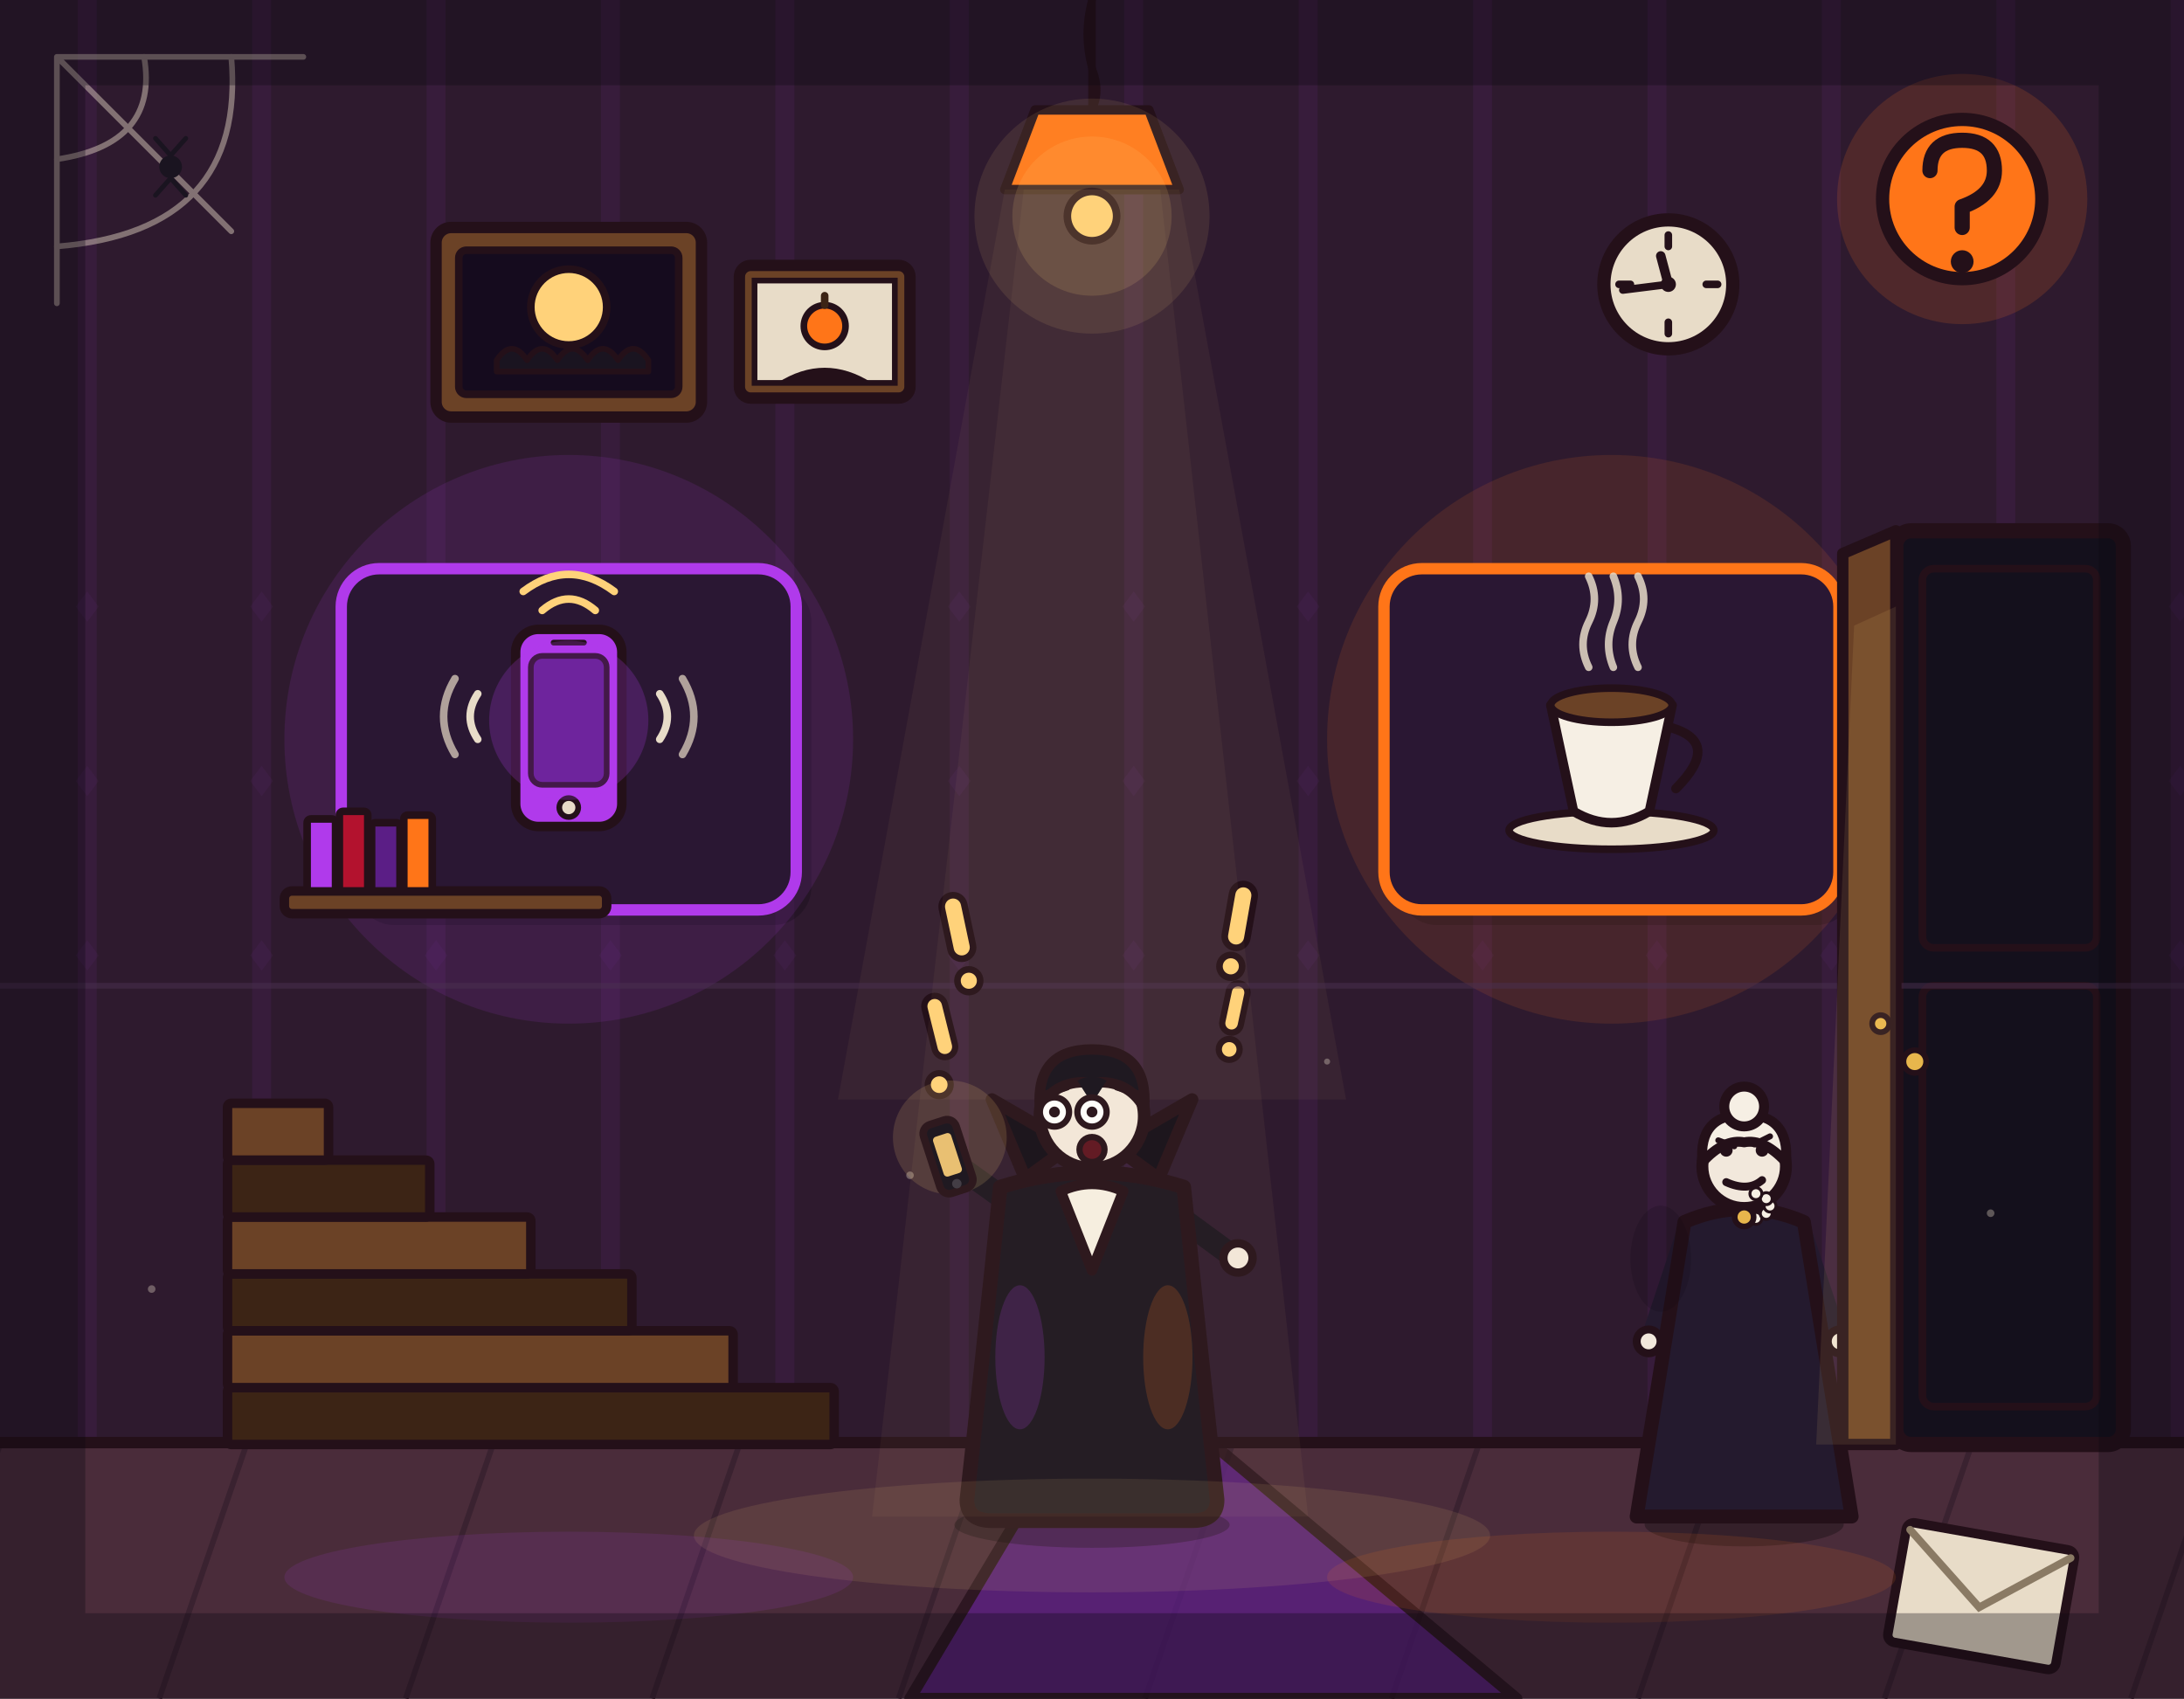
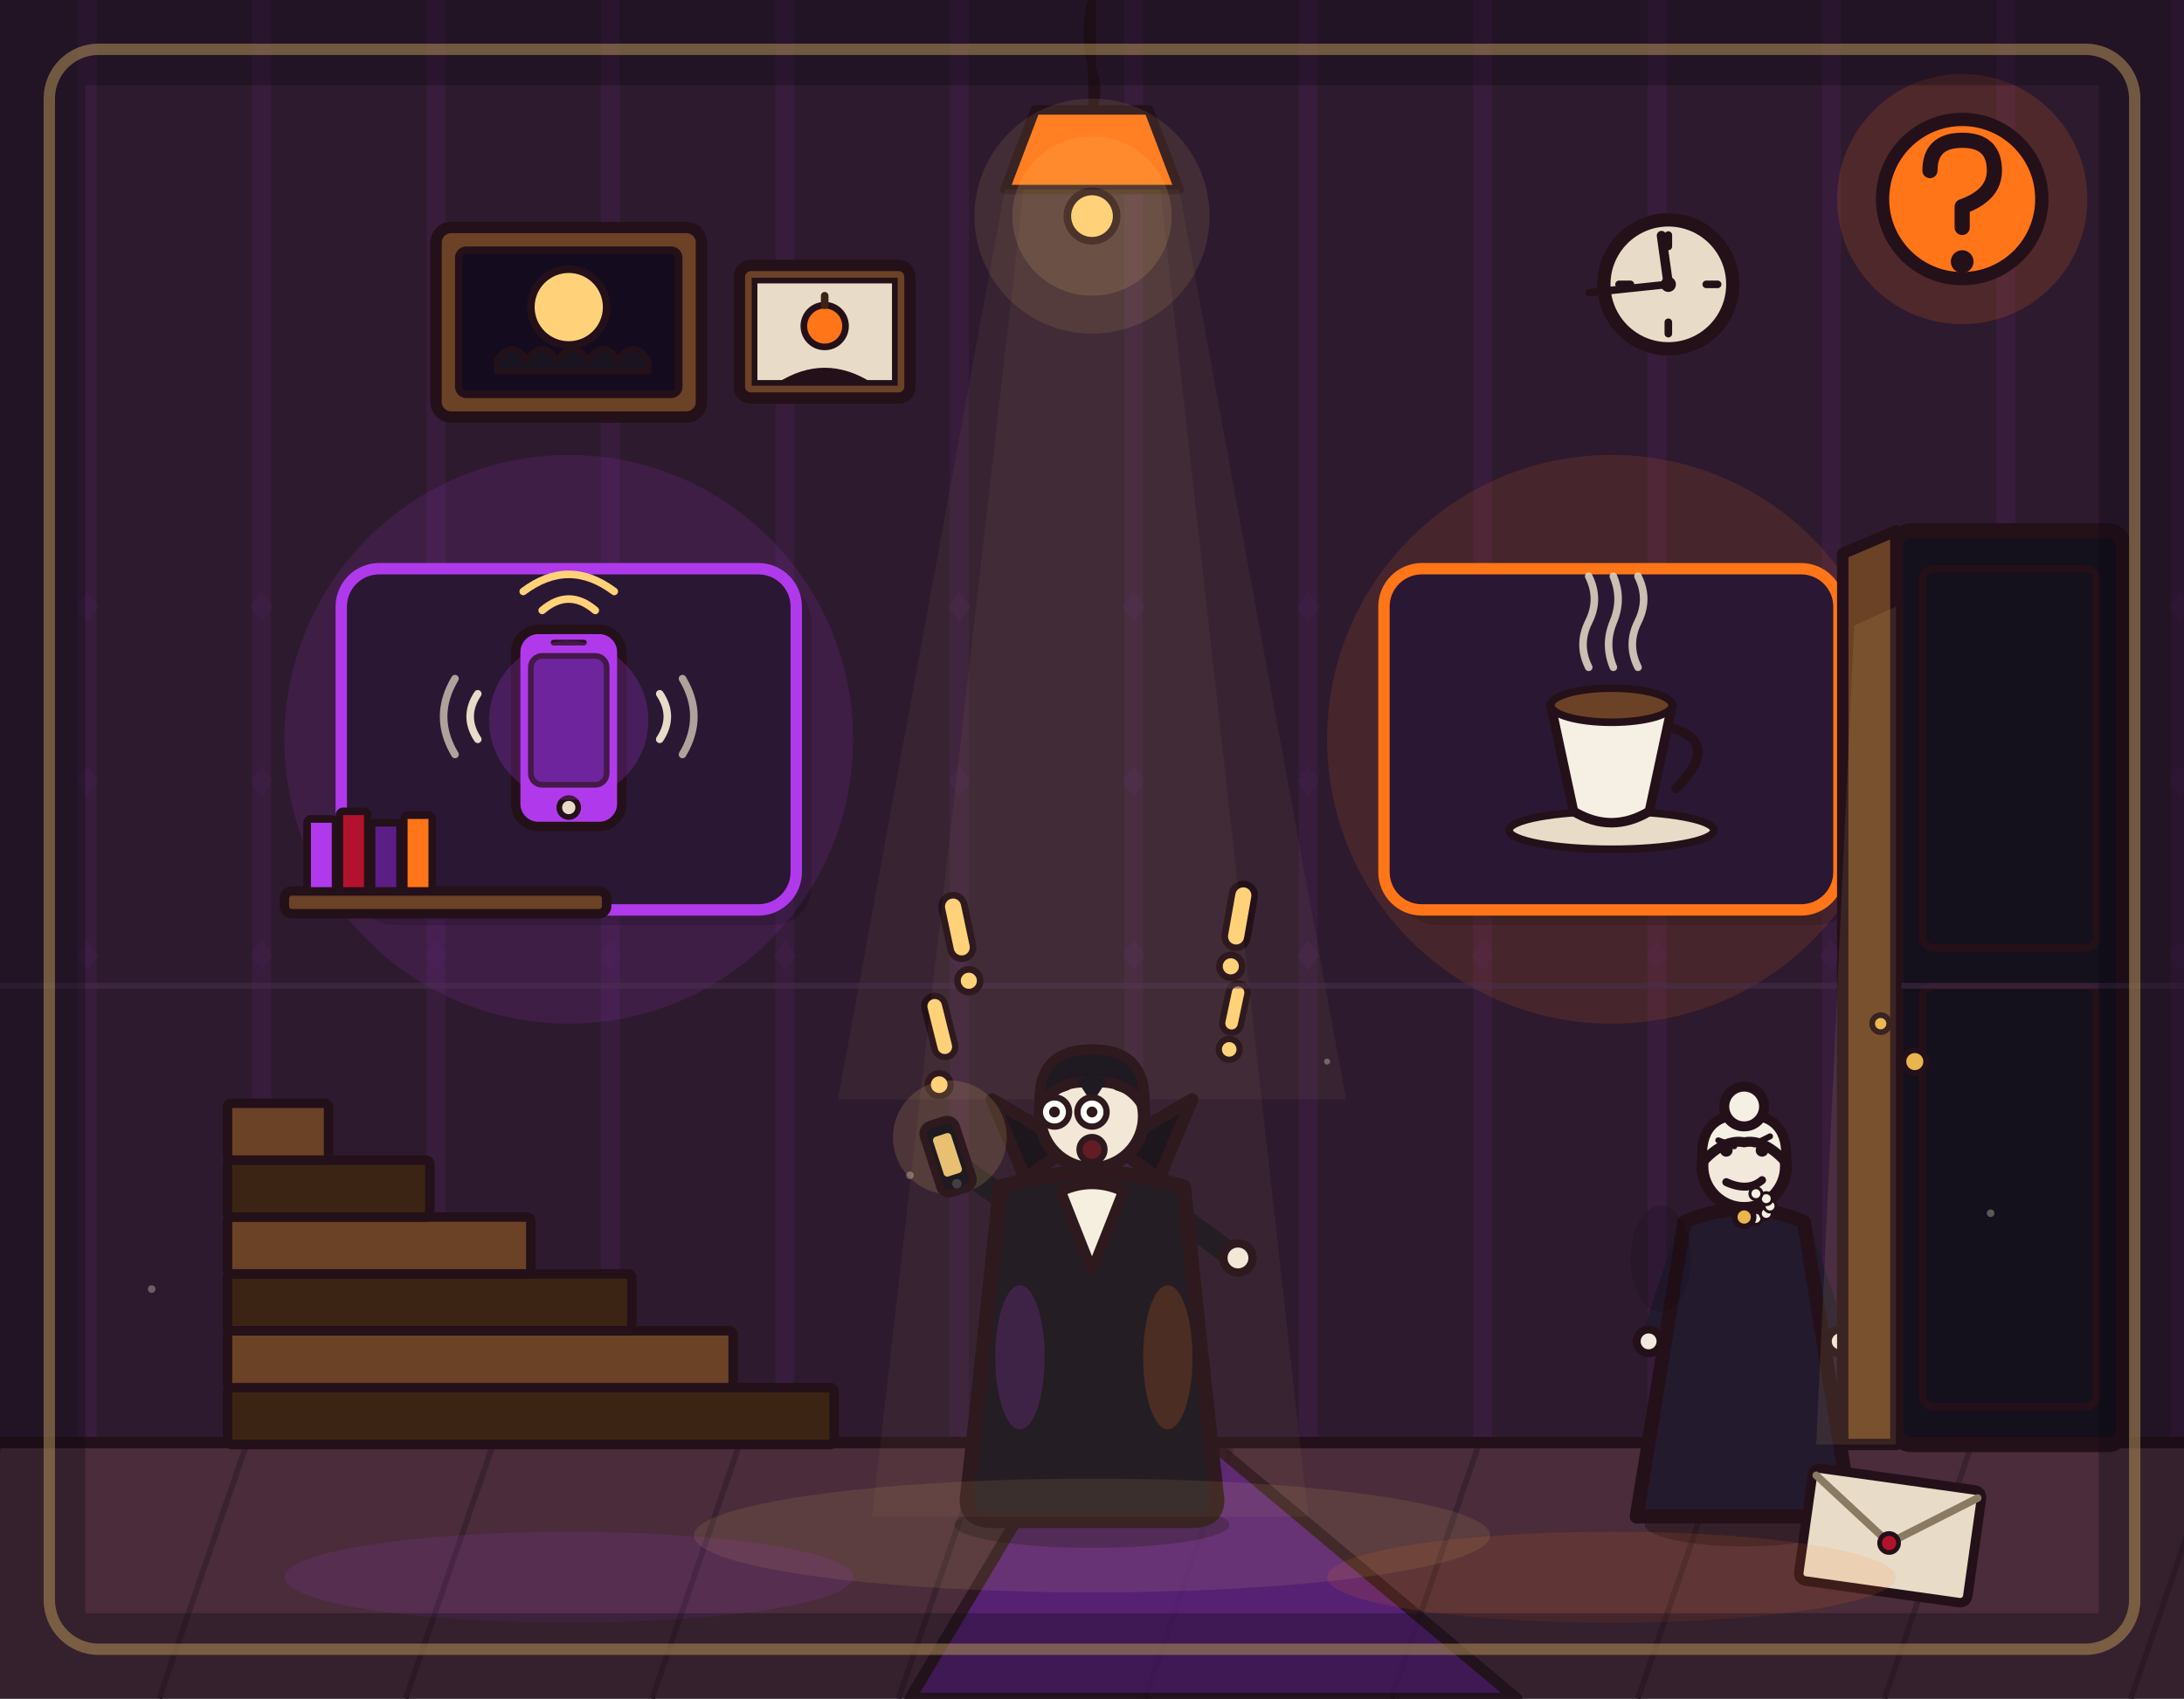
<svg xmlns="http://www.w3.org/2000/svg" viewBox="0 0 1152 896" width="1152" height="896">
  <rect x="0" y="0" width="1152" height="896" fill="#2e1a2e" />
  <path d="M46 0V762M138 0V762M230 0V762M322 0V762M414 0V762M506 0V762M598 0V762M690 0V762M782 0V762M874 0V762M966 0V762M1058 0V762M1150 0V762" stroke="#b03aeb" stroke-width="10" opacity=".07" fill="none" />
  <path d="M46 312 L52 320 L46 328 L40 320 Z M138 312 L144 320 L138 328 L132 320 Z M230 312 L236 320 L230 328 L224 320 Z M322 312 L328 320 L322 328 L316 320 Z M414 312 L420 320 L414 328 L408 320 Z M506 312 L512 320 L506 328 L500 320 Z M598 312 L604 320 L598 328 L592 320 Z M690 312 L696 320 L690 328 L684 320 Z M782 312 L788 320 L782 328 L776 320 Z M874 312 L880 320 L874 328 L868 320 Z M966 312 L972 320 L966 328 L960 320 Z M1058 312 L1064 320 L1058 328 L1052 320 Z M1150 312 L1156 320 L1150 328 L1144 320 Z M46 404 L52 412 L46 420 L40 412 Z M138 404 L144 412 L138 420 L132 412 Z M230 404 L236 412 L230 420 L224 412 Z M322 404 L328 412 L322 420 L316 412 Z M414 404 L420 412 L414 420 L408 412 Z M506 404 L512 412 L506 420 L500 412 Z M598 404 L604 412 L598 420 L592 412 Z M690 404 L696 412 L690 420 L684 412 Z M782 404 L788 412 L782 420 L776 412 Z M874 404 L880 412 L874 420 L868 412 Z M966 404 L972 412 L966 420 L960 412 Z M1058 404 L1064 412 L1058 420 L1052 412 Z M1150 404 L1156 412 L1150 420 L1144 412 Z M46 496 L52 504 L46 512 L40 504 Z M138 496 L144 504 L138 512 L132 504 Z M230 496 L236 504 L230 512 L224 504 Z M322 496 L328 504 L322 512 L316 504 Z M414 496 L420 504 L414 512 L408 504 Z M506 496 L512 504 L506 512 L500 504 Z M598 496 L604 504 L598 512 L592 504 Z M690 496 L696 504 L690 512 L684 504 Z M782 496 L788 504 L782 512 L776 504 Z M874 496 L880 504 L874 512 L868 504 Z M966 496 L972 504 L966 512 L960 504 Z M1058 496 L1064 504 L1058 512 L1052 504 Z M1150 496 L1156 504 L1150 512 L1144 504 Z" fill="#b03aeb" opacity=".05" />
  <line x1="576" y1="0" x2="576" y2="58" stroke="#241019" stroke-width="4" stroke-linecap="round" />
  <path d="M546 58 L606 58 L622 100 L530 100 Z" fill="#ff7518" stroke="#241019" stroke-width="5" stroke-linejoin="round" />
  <circle cx="576" cy="114" r="42" fill="#ffd27a" opacity=".14" stroke="none" />
  <circle cx="576" cy="114" r="13" fill="#ffd27a" stroke="#241019" stroke-width="4" />
  <path d="M530 100 L622 100 L710 580 L442 580 Z" fill="#ffd27a" opacity=".05" stroke="none" />
  <g>
    <rect x="230" y="120" width="140" height="100" rx="8" fill="#6b4226" stroke="#241019" stroke-width="6" stroke-linejoin="round" />
    <rect x="242" y="132" width="116" height="76" rx="4" fill="#150b1e" stroke="#241019" stroke-width="4" />
    <circle cx="300" cy="162" r="20" fill="#ffd27a" stroke="#241019" stroke-width="4" />
    <path d="M262 190 Q270 178 278 190 Q286 178 294 190 Q302 178 310 190 Q318 178 326 190 Q334 178 342 190 L342 196 L262 196 Z" fill="#1a1420" stroke="#241019" stroke-width="3" stroke-linejoin="round" />
  </g>
  <rect x="0" y="760" width="1152" height="136" fill="#4a2c3a" />
  <path d="M0 762 L-46 896M130 762 L84 896M260 762 L214 896M390 762 L344 896M520 762 L474 896M650 762 L604 896M780 762 L734 896M910 762 L864 896M1040 762 L994 896M1170 762 L1124 896" stroke="#3a2230" stroke-width="3" fill="none" />
  <line x1="0" y1="761" x2="1152" y2="761" stroke="#241019" stroke-width="6" stroke-linecap="round" />
  <path d="M480 896 L560 762 L640 762 L800 896 Z" fill="#5b1e86" stroke="#241019" stroke-width="6" stroke-linejoin="round" opacity=".75" />
  <rect x="120" y="732" width="320" height="30" rx="2" fill="#3c2415" stroke="#241019" stroke-width="5" stroke-linejoin="round" />
  <rect x="120" y="702" width="266.7" height="30" rx="2" fill="#6b4226" stroke="#241019" stroke-width="5" stroke-linejoin="round" />
  <rect x="120" y="672" width="213.3" height="30" rx="2" fill="#3c2415" stroke="#241019" stroke-width="5" stroke-linejoin="round" />
  <rect x="120" y="642" width="160" height="30" rx="2" fill="#6b4226" stroke="#241019" stroke-width="5" stroke-linejoin="round" />
  <rect x="120" y="612" width="106.7" height="30" rx="2" fill="#3c2415" stroke="#241019" stroke-width="5" stroke-linejoin="round" />
  <rect x="120" y="582" width="53.3" height="30" rx="2" fill="#6b4226" stroke="#241019" stroke-width="5" stroke-linejoin="round" />
  <g>
    <rect x="1000" y="280" width="120" height="482" rx="8" fill="#14101c" stroke="#241019" stroke-width="8" stroke-linejoin="round" />
    <rect x="1014" y="300" width="92" height="200" rx="6" fill="none" stroke="#241019" stroke-width="4" />
    <rect x="1014" y="520" width="92" height="222" rx="6" fill="none" stroke="#241019" stroke-width="4" />
    <circle cx="1010" cy="560" r="6" fill="#e8b64c" stroke="#241019" stroke-width="3" />
  </g>
  <rect x="188" y="308" width="240" height="180" rx="20" fill="#0b0710" opacity=".25" />
  <circle cx="300" cy="390" r="150" fill="#b03aeb" opacity=".12" stroke="none" />
  <rect x="180" y="300" width="240" height="180" rx="20" fill="#2a1733" stroke="#b03aeb" stroke-width="6" stroke-linejoin="round" />
  <path d="M286 322 Q300 310 314 322" fill="none" stroke="#ffd27a" stroke-width="4" stroke-linecap="round" />
  <path d="M276 312 Q300 294 324 312" fill="none" stroke="#ffd27a" stroke-width="4" stroke-linecap="round" />
  <rect x="272" y="332" width="56" height="104" rx="12" fill="#b03aeb" stroke="#241019" stroke-width="5" stroke-linejoin="round" />
  <rect x="280" y="346" width="40" height="68" rx="6" fill="#5b1e86" stroke="#241019" stroke-width="3" />
  <line x1="292" y1="339" x2="308" y2="339" stroke="#241019" stroke-width="3" stroke-linecap="round" />
  <circle cx="300" cy="426" r="5" fill="#e8dcc8" stroke="#241019" stroke-width="3" />
  <path d="M252 366 Q244 378 252 390" fill="none" stroke="#e8dcc8" stroke-width="4" stroke-linecap="round" />
  <path d="M240 358 Q228 378 240 398" fill="none" stroke="#e8dcc8" stroke-width="4" stroke-linecap="round" opacity=".7" />
  <path d="M348 366 Q356 378 348 390" fill="none" stroke="#e8dcc8" stroke-width="4" stroke-linecap="round" />
  <path d="M360 358 Q372 378 360 398" fill="none" stroke="#e8dcc8" stroke-width="4" stroke-linecap="round" opacity=".7" />
  <rect x="738" y="308" width="240" height="180" rx="20" fill="#0b0710" opacity=".25" />
  <circle cx="850" cy="390" r="150" fill="#ff7518" opacity=".12" stroke="none" />
  <rect x="730" y="300" width="240" height="180" rx="20" fill="#2a1733" stroke="#ff7518" stroke-width="6" stroke-linejoin="round" />
  <path d="M838 352 Q832 340 838 328 Q844 316 838 304" fill="none" stroke="#e8dcc8" stroke-width="4" stroke-linecap="round" opacity=".85" />
  <path d="M864 352 Q858 340 864 328 Q870 316 864 304" fill="none" stroke="#e8dcc8" stroke-width="4" stroke-linecap="round" opacity=".85" />
  <ellipse cx="850" cy="438" rx="54" ry="10" fill="#e8dcc8" stroke="#241019" stroke-width="4" stroke-linejoin="round" />
  <path d="M818 372 L830 428 Q850 440 870 428 L882 372 Z" fill="#f6efe4" stroke="#241019" stroke-width="5" stroke-linejoin="round" />
  <ellipse cx="850" cy="372" rx="32" ry="9" fill="#6b4226" stroke="#241019" stroke-width="4" />
  <path d="M882 384 Q908 392 884 416" fill="none" stroke="#241019" stroke-width="5" stroke-linecap="round" />
  <g transform="translate(576 800) scale(1.1)">
    <ellipse cx="0" cy="4" rx="66" ry="11" fill="#000000" stroke="none" opacity=".28" />
    <rect x="-78" y="-250" width="10" height="30" rx="5" fill="#ffd27a" stroke="#241019" stroke-width="3" transform="rotate(-14 -73 -235)" />
    <circle cx="-80" cy="-208" r="5.5" fill="#ffd27a" stroke="#241019" stroke-width="3" transform="rotate(-14 -73 -235)" />
    <rect x="64" y="-256" width="9" height="24" rx="4.5" fill="#ffd27a" stroke="#241019" stroke-width="3" transform="rotate(12 68 -244)" />
    <circle cx="70" cy="-224" r="5" fill="#ffd27a" stroke="#241019" stroke-width="3" transform="rotate(12 68 -244)" />
    <path d="M-64 -182 Q-57 -170 -64 -164 Q-71 -170 -64 -182 Z" fill="#e8dcc8" stroke="#241019" stroke-width="3" stroke-linejoin="round" />
    <path d="M-8 -62 L26 -44 L36 -6" fill="none" stroke="#241a2e" stroke-width="15" stroke-linecap="round" stroke-linejoin="round" />
    <path d="M10 -62 L-22 -40 L-34 -10" fill="none" stroke="#241a2e" stroke-width="15" stroke-linecap="round" stroke-linejoin="round" />
    <ellipse cx="38" cy="-4" rx="14" ry="7" fill="#14101c" stroke="#241019" stroke-width="4" stroke-linejoin="round" />
    <ellipse cx="-36" cy="-8" rx="14" ry="7" fill="#14101c" stroke="#241019" stroke-width="4" stroke-linejoin="round" />
    <path d="M36 -148 L66 -126" fill="none" stroke="#1a1420" stroke-width="11" stroke-linecap="round" />
    <circle cx="70" cy="-124" r="7" fill="#f2e8dc" stroke="#241019" stroke-width="4" stroke-linejoin="round" />
    <path d="M-36 -148 L-64 -168" fill="none" stroke="#1a1420" stroke-width="11" stroke-linecap="round" />
    <circle cx="-68" cy="-170" r="7" fill="#f2e8dc" stroke="#241019" stroke-width="4" stroke-linejoin="round" />
    <path d="M-44 -158 Q-52 -80 -60 -8 Q-60 2 -48 2 L48 2 Q60 2 60 -8 Q52 -80 44 -158 Q0 -172 -44 -158 Z" fill="#1a1420" stroke="#241019" stroke-width="7" stroke-linejoin="round" />
    <path d="M-32 -162 L-48 -200 L-10 -178 Z" fill="#120d18" stroke="#241019" stroke-width="6" stroke-linejoin="round" />
    <path d="M32 -162 L48 -200 L10 -178 Z" fill="#120d18" stroke="#241019" stroke-width="6" stroke-linejoin="round" />
    <path d="M-15 -156 L0 -118 L15 -156 Q0 -163 -15 -156 Z" fill="#f6efe4" stroke="#241019" stroke-width="5" stroke-linejoin="round" />
    <circle cx="0" cy="-192" r="25" fill="#f2e8dc" stroke="#241019" stroke-width="6" stroke-linejoin="round" />
    <path d="M-25 -196 Q-27 -224 0 -224 Q27 -224 25 -196 Q17 -210 0 -208 Q-17 -210 -25 -196 Z" fill="#14101c" stroke="#241019" stroke-width="5" stroke-linejoin="round" />
    <path d="M-7 -209 L0 -198 L7 -209 Q0 -213 -7 -209 Z" fill="#14101c" stroke="none" />
    <circle cx="-18" cy="-194" r="7" fill="#ffffff" stroke="#241019" stroke-width="3" />
    <circle cx="0" cy="-194" r="7" fill="#ffffff" stroke="#241019" stroke-width="3" />
    <circle cx="-18" cy="-194" r="2.6" fill="#241019" />
    <circle cx="0" cy="-194" r="2.6" fill="#241019" />
    <path d="M-24 -202 L-12 -206 M24 -202 L12 -206" stroke="#241019" stroke-width="3.4" stroke-linecap="round" fill="none" />
    <circle cx="0" cy="-176" r="6" fill="#5b1220" stroke="#241019" stroke-width="3" />
  </g>
  <g transform="translate(920 800) scale(1.05)">
    <ellipse cx="0" cy="4" rx="50" ry="11" fill="#000000" stroke="none" opacity=".28" />
    <path d="M-30 -140 L-46 -92" fill="none" stroke="#241a2e" stroke-width="10" stroke-linecap="round" />
    <circle cx="-48" cy="-88" r="6" fill="#f2e8dc" stroke="#241019" stroke-width="4" stroke-linejoin="round" />
    <path d="M30 -140 L46 -92" fill="none" stroke="#241a2e" stroke-width="10" stroke-linecap="round" />
    <circle cx="48" cy="-88" r="6" fill="#f2e8dc" stroke="#241019" stroke-width="4" stroke-linejoin="round" />
    <path d="M-30 -148 L-54 0 L54 0 L30 -148 Q0 -161 -30 -148 Z" fill="#241a2e" stroke="#241019" stroke-width="7" stroke-linejoin="round" />
    <circle cx="0" cy="-176" r="21" fill="#f2e8dc" stroke="#241019" stroke-width="6" stroke-linejoin="round" />
    <path d="M-21 -178 Q-23 -202 0 -202 Q23 -202 21 -178 Q10 -190 0 -188 Q-10 -190 -21 -178 Z" fill="#f6efe4" stroke="#241019" stroke-width="5" stroke-linejoin="round" />
    <circle cx="0" cy="-206" r="10" fill="#f6efe4" stroke="#241019" stroke-width="5" />
    <circle cx="5.9" cy="-149.8" r="3" fill="#f6efe4" stroke="#241019" stroke-width="1.5" />
    <circle cx="11.1" cy="-152.3" r="3" fill="#f6efe4" stroke="#241019" stroke-width="1.5" />
    <circle cx="13" cy="-156" r="3" fill="#f6efe4" stroke="#241019" stroke-width="1.5" />
    <circle cx="11.1" cy="-159.7" r="3" fill="#f6efe4" stroke="#241019" stroke-width="1.5" />
    <circle cx="5.9" cy="-162.2" r="3" fill="#f6efe4" stroke="#241019" stroke-width="1.5" />
    <circle cx="-9" cy="-184" r="3.2" fill="#241019" />
    <circle cx="9" cy="-184" r="3.2" fill="#241019" />
    <path d="M-13 -189 L-5 -186 M13 -191 L5 -187" stroke="#241019" stroke-width="3" stroke-linecap="round" fill="none" />
    <path d="M-9 -168 Q2 -163 9 -169" fill="none" stroke="#241019" stroke-width="4" stroke-linecap="round" />
  </g>
  <line x1="0" y1="520" x2="1152" y2="520" stroke="#4a3050" stroke-width="3" opacity=".5" fill="none" />
  <g>
    <circle cx="880" cy="150" r="34" fill="#e8dcc8" stroke="#241019" stroke-width="7" />
    <line x1="880" y1="124" x2="880" y2="130" stroke="#241019" stroke-width="4" stroke-linecap="round" />
    <line x1="906" y1="150" x2="900" y2="150" stroke="#241019" stroke-width="4" stroke-linecap="round" />
    <line x1="880" y1="176" x2="880" y2="170" stroke="#241019" stroke-width="4" stroke-linecap="round" />
    <line x1="854" y1="150" x2="860" y2="150" stroke="#241019" stroke-width="4" stroke-linecap="round" />
-     <line x1="880" y1="150" x2="876" y2="135" stroke="#241019" stroke-width="5" stroke-linecap="round" />
-     <line x1="880" y1="150" x2="856" y2="153" stroke="#241019" stroke-width="4" stroke-linecap="round" />
+     <line x1="880" y1="150" x2="876.4" y2="124.3" stroke="#241019" stroke-width="5" stroke-linecap="round" />
+     <line x1="880" y1="150" x2="838.2" y2="154.4" stroke="#241019" stroke-width="4" stroke-linecap="round" />
    <circle cx="880" cy="150" r="4" fill="#241019" />
  </g>
  <rect x="150" y="470" width="170" height="12" rx="4" fill="#6b4226" stroke="#241019" stroke-width="5" stroke-linejoin="round" />
  <rect x="162" y="432" width="15" height="38" rx="2" fill="#b03aeb" stroke="#241019" stroke-width="4" />
  <rect x="179" y="428" width="15" height="42" rx="2" fill="#b3122e" stroke="#241019" stroke-width="4" />
  <rect x="196" y="434" width="15" height="36" rx="2" fill="#5b1e86" stroke="#241019" stroke-width="4" />
  <rect x="213" y="430" width="15" height="40" rx="2" fill="#ff7518" stroke="#241019" stroke-width="4" />
-   <g stroke="#e8dcc8" stroke-width="3" opacity=".45" fill="none" stroke-linecap="round">
-     <path d="M30 30 L160 30M30 30 L30 160M30 30 L122 122" />
-     <path d="M76 30 Q84 76 30 84" />
-     <path d="M122 30 Q130 122 30 130" />
-   </g>
-   <circle cx="90" cy="88" r="6" fill="#1a1420" />
-   <path d="M90 82 L82 73M90 82 L98 73M90 94 L82 103M90 94 L98 103" stroke="#1a1420" stroke-width="2.5" fill="none" stroke-linecap="round" />
  <ellipse cx="576" cy="810" rx="210" ry="30" fill="#ffd27a" opacity=".1" />
-   <g transform="rotate(10 1045 842)">
-     <rect x="1000" y="810" width="90" height="64" rx="4" fill="#e8dcc8" stroke="#241019" stroke-width="5" stroke-linejoin="round" />
-     <path d="M1002 814 L1045 848 L1088 814" fill="none" stroke="#8a7a64" stroke-width="4" stroke-linecap="round" />
+   <g transform="rotate(8 997 810)">
+     <rect x="952" y="780" width="90" height="60" rx="4" fill="#e8dcc8" stroke="#241019" stroke-width="5" stroke-linejoin="round" />
+     <path d="M954 784 L997 814 L1040 784" fill="none" stroke="#8a7a64" stroke-width="4" stroke-linecap="round" />
+     <circle cx="997" cy="814" r="5" fill="#b3122e" stroke="#241019" stroke-width="2.5" stroke-linejoin="round" />
  </g>
  <g fill="#e8dcc8" opacity=".35">
    <circle cx="480" cy="620" r="2" />
    <circle cx="700" cy="560" r="1.6" />
    <circle cx="1050" cy="640" r="2" />
    <circle cx="80" cy="680" r="2" />
  </g>
  <circle cx="920" cy="642" r="5" fill="#e8b64c" stroke="#241019" stroke-width="3" />
  <circle cx="300" cy="380" r="42" fill="#b03aeb" opacity=".22" />
  <path d="M851 352 Q846 340 851 328 Q856 316 851 304" fill="none" stroke="#e8dcc8" stroke-width="4" stroke-linecap="round" opacity=".85" />
  <g transform="rotate(-12 505 489)">
    <rect x="499" y="472" width="12" height="34" rx="6" fill="#ffd27a" stroke="#241019" stroke-width="3.5" />
    <circle cx="505" cy="518" r="6" fill="#ffd27a" stroke="#241019" stroke-width="3.5" />
  </g>
  <g transform="rotate(10 652 494)">
    <rect x="646" y="466" width="12" height="34" rx="6" fill="#ffd27a" stroke="#241019" stroke-width="3.5" />
    <circle cx="652" cy="510" r="6" fill="#ffd27a" stroke="#241019" stroke-width="3.5" />
  </g>
  <ellipse cx="538" cy="716" rx="13" ry="38" fill="#b03aeb" opacity=".18" />
  <ellipse cx="616" cy="716" rx="13" ry="38" fill="#ff7518" opacity=".18" />
  <circle cx="501" cy="600" r="30" fill="#ffd27a" opacity=".15" />
  <g transform="translate(501 613) rotate(-18)">
    <rect x="-9" y="-22" width="18" height="38" rx="5" fill="#14101c" stroke="#241019" stroke-width="4" />
    <rect x="-5" y="-15" width="10" height="22" rx="2" fill="#ffd27a" opacity=".9" />
    <circle cx="0" cy="12" r="2.5" fill="#3a3542" />
  </g>
  <polygon points="1000,280 972,292 972,762 1000,762" fill="#6b4226" stroke="#241019" stroke-width="6" stroke-linejoin="round" />
  <circle cx="992" cy="540" r="4.5" fill="#e8b64c" stroke="#241019" stroke-width="3" />
  <polygon points="1000,320 978,330 958,762 1000,762" fill="#ffd27a" opacity=".1" />
  <polygon points="540,100 612,100 690,800 460,800" fill="#ffd27a" opacity=".05" />
  <path d="M576 0 Q571 18 576 36 Q581 48 576 58" fill="none" stroke="#241019" stroke-width="4" stroke-linecap="round" />
  <circle cx="576" cy="114" r="62" fill="#ffd27a" opacity=".1" />
  <g>
    <rect x="390" y="140" width="90" height="70" rx="6" fill="#6b4226" stroke="#241019" stroke-width="6" stroke-linejoin="round" />
    <rect x="398" y="148" width="74" height="54" fill="#e8dcc8" stroke="#241019" stroke-width="3" />
    <circle cx="435" cy="172" r="11" fill="#ff7518" stroke="#241019" stroke-width="3.5" />
    <path d="M435 161 L435 156" stroke="#3c2415" stroke-width="4" stroke-linecap="round" />
    <path d="M410 202 Q435 186 460 202 Z" fill="#241019" />
  </g>
  <ellipse cx="300" cy="832" rx="150" ry="24" fill="#b03aeb" opacity=".12" />
  <ellipse cx="850" cy="832" rx="150" ry="24" fill="#ff7518" opacity=".12" />
  <ellipse cx="876" cy="664" rx="16" ry="28" fill="#0b0710" opacity=".18" />
  <circle cx="1035" cy="105" r="66" fill="#ff7518" opacity=".16" stroke="none" />
  <circle cx="1035" cy="105" r="42" fill="#ff7518" stroke="#241019" stroke-width="7" stroke-linejoin="round" />
  <path d="M1018 90 Q1018 74 1035 74 Q1052 74 1052 90 Q1052 103 1035 109 L1035 120" fill="none" stroke="#241019" stroke-width="8" stroke-linecap="round" stroke-linejoin="round" />
  <circle cx="1035" cy="138" r="6" fill="#241019" stroke="none" />
+   <rect x="26" y="26" width="1100" height="844" rx="26" fill="none" stroke="#ffd27a" stroke-width="6" opacity="0.55" />
  <rect x="0" y="0" width="1152" height="896" fill="none" stroke="#0b0710" stroke-width="90" opacity=".32" />
</svg>
